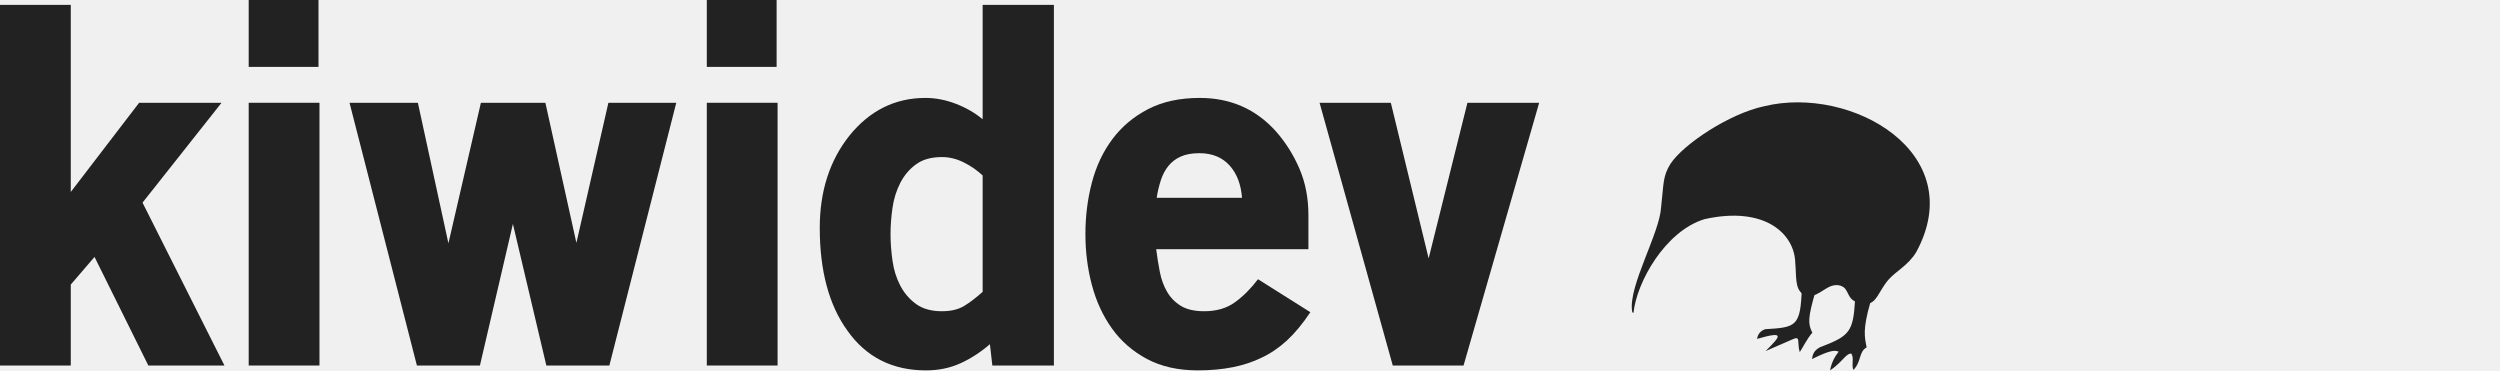
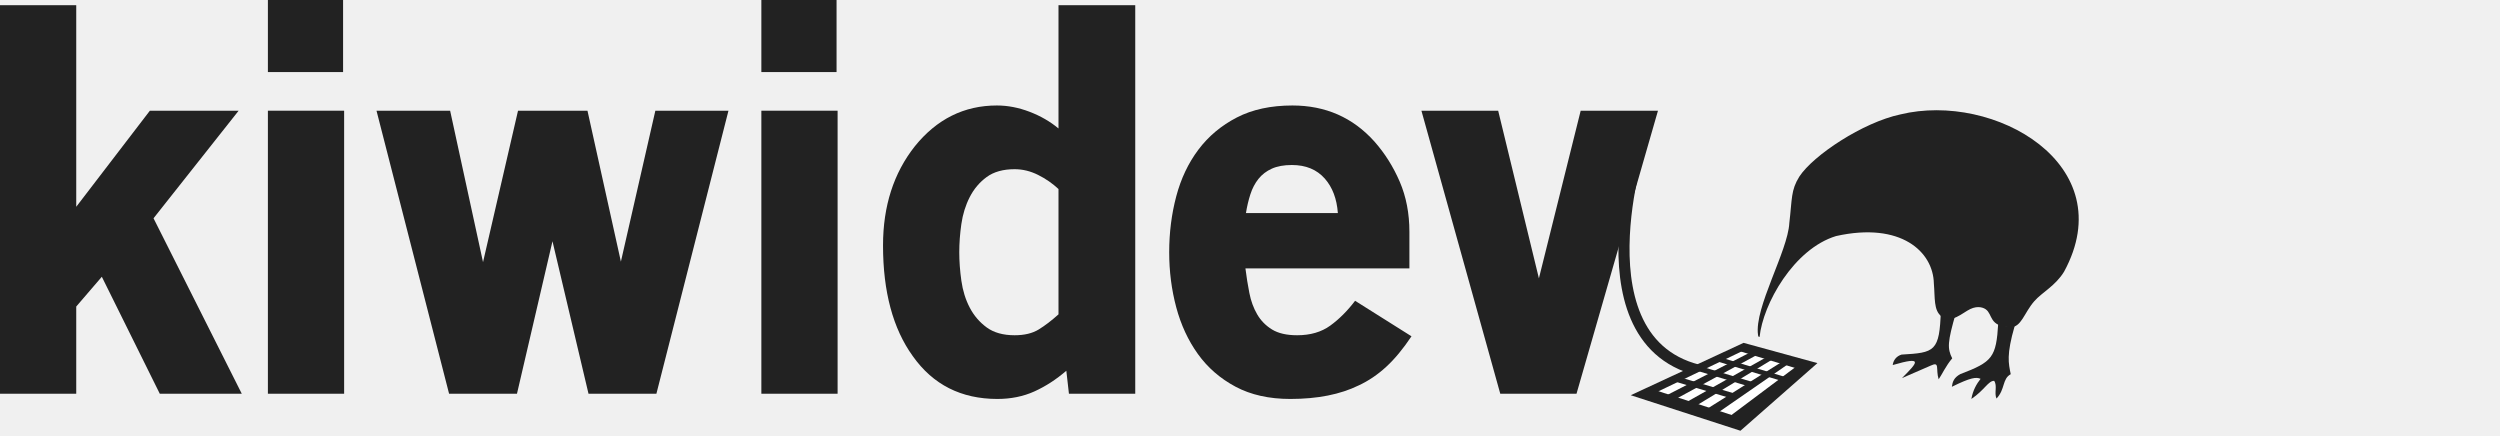
- <svg xmlns="http://www.w3.org/2000/svg" version="1.1" x="0px" y="0px" width="270" height="40" viewBox="0, 0, 270, 40">
+ <svg xmlns="http://www.w3.org/2000/svg" version="1.1" x="0px" y="0px" width="270" height="47" viewBox="0, 0, 270, 47">
  <g id="Layer 1">
+     <path d="M176.906,16.596 C176.906,16.596 169.344,41.149 187.977,40.383" fill-opacity="0" stroke="#222222" stroke-width="1.2" stroke-linejoin="bevel" />
+     <path d="M180.314,50.981 C169.672,46.641 170.308,56.341 163.508,52.461" fill-opacity="0" stroke="#222222" stroke-width="1.2" stroke-linecap="round" />
    <g>
-       <path d="M16.021,39.476 L24.241,39.476 L15.393,21.885 L23.927,11.099 L15.026,11.099 L7.644,20.733 L7.644,0.524 L-0,0.524 L-0,39.476 L7.644,39.476 L7.644,30.733 L10.209,27.749 z" fill="#222222" />
-       <path d="M26.859,7.225 L34.398,7.225 L34.398,0 L26.859,0 z M26.859,39.476 L34.503,39.476 L34.503,11.099 L26.859,11.099 z" fill="#222222" />
-       <path d="M65.812,39.476 L73.037,11.099 L65.707,11.099 L62.251,26.23 L58.901,11.099 L51.937,11.099 L48.429,26.283 L45.131,11.099 L37.749,11.099 L45.026,39.476 L51.832,39.476 L55.393,24.188 L59.005,39.476 z" fill="#222222" />
-       <path d="M76.335,7.225 L83.874,7.225 L83.874,0 L76.335,0 z M76.335,39.476 L83.979,39.476 L83.979,11.099 L76.335,11.099 z" fill="#222222" />
-       <path d="M107.173,39.476 L113.822,39.476 L113.822,0.524 L106.126,0.524 L106.126,12.88 Q104.869,11.832 103.22,11.204 Q101.571,10.576 99.948,10.576 Q95.026,10.576 91.728,14.66 Q88.534,18.691 88.534,24.607 Q88.534,31.571 91.518,35.707 Q94.555,40 100,40 Q102.042,40 103.717,39.241 Q105.393,38.482 106.911,37.173 z M106.126,18.953 L106.126,31.518 Q105.079,32.461 104.136,33.037 Q103.194,33.613 101.728,33.613 Q100,33.613 98.927,32.827 Q97.853,32.042 97.225,30.838 Q96.597,29.634 96.387,28.141 Q96.178,26.649 96.178,25.288 Q96.178,23.927 96.387,22.461 Q96.597,20.995 97.225,19.764 Q97.853,18.534 98.927,17.749 Q100,16.963 101.728,16.963 Q102.932,16.963 104.084,17.539 Q105.236,18.115 106.126,18.953 z" fill="#222222" />
-       <path d="M136.23,38.639 Q137.696,37.958 138.979,36.78 Q140.262,35.602 141.518,33.717 L135.864,30.157 Q134.712,31.675 133.377,32.644 Q132.042,33.613 130.052,33.613 Q128.482,33.613 127.539,33.037 Q126.597,32.461 126.047,31.518 Q125.497,30.576 125.262,29.372 Q125.026,28.168 124.869,26.911 L141.309,26.911 L141.309,23.246 Q141.309,20.471 140.34,18.22 Q139.372,15.969 137.801,14.188 Q134.555,10.576 129.581,10.576 Q126.335,10.576 124.005,11.78 Q121.675,12.984 120.157,15 Q118.639,17.016 117.932,19.686 Q117.225,22.356 117.225,25.288 Q117.225,28.168 117.932,30.812 Q118.639,33.455 120.105,35.497 Q121.571,37.539 123.874,38.77 Q126.178,40 129.372,40 Q133.456,40 136.23,38.639 z M132.827,17.906 Q133.979,19.215 134.136,21.361 L124.922,21.361 Q125.079,20.366 125.367,19.476 Q125.654,18.586 126.178,17.932 Q126.702,17.277 127.513,16.911 Q128.325,16.544 129.529,16.544 Q131.623,16.544 132.827,17.906 z" fill="#222222" />
-       <path d="M158.063,39.476 L166.23,11.099 L158.482,11.099 L154.293,27.906 L150.209,11.099 L142.513,11.099 L150.419,39.476 z" fill="#222222" />
+       <path d="M17.257,42.523 L26.112,42.523 L16.581,23.574 L25.773,11.956 L16.186,11.956 L8.234,22.333 L8.234,0.564 L0,0.564 L0,42.523 L8.234,42.523 L8.234,33.105 L10.997,29.89 z" fill="#222222" />
+       <path d="M28.932,7.783 L37.053,7.783 L37.053,0 L28.932,0 z M28.932,42.523 L37.166,42.523 L37.166,11.956 L28.932,11.956 z" fill="#222222" />
+       <path d="M70.891,42.523 L78.674,11.956 L70.778,11.956 L67.056,28.255 L63.447,11.956 L55.946,11.956 L52.167,28.311 L48.614,11.956 L40.662,11.956 L48.501,42.523 L55.833,42.523 L59.668,26.055 L63.559,42.523 z" fill="#222222" />
+       <path d="M82.227,7.783 L90.348,7.783 L90.348,0 L82.227,0 z M82.227,42.523 L90.461,42.523 L90.461,11.956 L82.227,11.956 z" fill="#222222" />
+       <path d="M115.445,42.523 L122.607,42.523 L122.607,0.564 L114.317,0.564 L114.317,13.874 Q112.963,12.746 111.187,12.069 Q109.41,11.392 107.662,11.392 Q102.361,11.392 98.808,15.791 Q95.367,20.134 95.367,26.507 Q95.367,34.007 98.582,38.463 Q101.853,43.087 107.718,43.087 Q109.918,43.087 111.723,42.27 Q113.527,41.452 115.163,40.042 z M114.317,20.416 L114.317,33.951 Q113.189,34.966 112.174,35.587 Q111.159,36.207 109.579,36.207 Q107.718,36.207 106.562,35.361 Q105.406,34.515 104.729,33.218 Q104.053,31.921 103.827,30.313 Q103.601,28.706 103.601,27.24 Q103.601,25.773 103.827,24.194 Q104.053,22.615 104.729,21.29 Q105.406,19.965 106.562,19.119 Q107.718,18.273 109.579,18.273 Q110.877,18.273 112.117,18.893 Q113.358,19.513 114.317,20.416 z" fill="#222222" />
+       <path d="M146.745,41.621 Q148.324,40.888 149.706,39.619 Q151.088,38.35 152.441,36.32 L146.35,32.485 Q145.11,34.12 143.671,35.164 Q142.233,36.207 140.09,36.207 Q138.398,36.207 137.383,35.587 Q136.368,34.966 135.776,33.951 Q135.184,32.936 134.93,31.639 Q134.676,30.342 134.507,28.988 L152.216,28.988 L152.216,25.04 Q152.216,22.051 151.172,19.626 Q150.129,17.201 148.437,15.284 Q144.94,11.392 139.583,11.392 Q136.086,11.392 133.576,12.689 Q131.067,13.986 129.431,16.158 Q127.796,18.329 127.034,21.205 Q126.273,24.082 126.273,27.24 Q126.273,30.342 127.034,33.19 Q127.796,36.038 129.375,38.237 Q130.954,40.437 133.435,41.762 Q135.917,43.087 139.357,43.087 Q143.756,43.087 146.745,41.621 z M143.079,19.288 Q144.32,20.698 144.489,23.01 L134.563,23.01 Q134.733,21.938 135.043,20.98 Q135.353,20.021 135.917,19.316 Q136.481,18.611 137.355,18.216 Q138.229,17.821 139.526,17.821 Q141.782,17.821 143.079,19.288 z" fill="#222222" />
+       <path d="M170.263,42.523 L179.061,11.956 L170.714,11.956 L166.202,30.06 L161.803,11.956 L153.513,11.956 L162.029,42.523 z" fill="#222222" />
    </g>
    <g>
-       <path d="M206.945,27.243 C212.795,16.501 199.929,9.182 190.531,11.473 C186.767,12.276 181.808,15.564 180.404,17.705 C179.549,19.081 179.693,19.881 179.4,22.369 C179.254,25.175 175.875,30.847 176.261,33.567 C176.295,33.808 176.29,33.724 176.418,33.786 C176.754,30.484 179.837,24.958 184.088,23.668 C190.594,22.217 193.831,25.244 193.891,28.416 C194.019,29.864 193.85,31.113 194.655,31.722 C195.659,32.482 196.748,31.362 197.546,30.985 C198.345,30.607 198.902,30.873 199.098,31.014 C199.813,31.526 199.406,32.721 201.53,32.805 C202.669,32.849 202.923,31.385 203.959,30.202 C204.748,29.3 206.073,28.666 206.945,27.243 z" fill="#222222" />
-       <path d="M201.998,32.669 C201.377,32.805 200.826,32.713 200.347,32.393 C200.141,35.845 199.778,36.278 196.545,37.508 C195.908,37.857 195.766,38.268 195.694,38.78 C197.591,37.846 198.13,37.783 198.577,37.983 C198.181,38.479 197.805,39.128 197.652,40 C198.97,39.118 199.35,38.168 199.938,38.184 C200.28,38.693 199.921,39.374 200.169,39.96 C201.061,39.033 200.729,37.986 201.599,37.518 C201.38,36.415 201.149,35.602 201.998,32.669 z" fill="#222222" />
-       <path d="M196.103,31.365 C195.482,31.762 195.074,31.441 194.594,31.121 C194.463,35.263 193.996,35.356 190.65,35.552 C190.155,35.706 189.836,36.088 189.765,36.601 C192.858,35.704 192.297,36.299 190.689,37.912 L193.584,36.653 C194.523,36.21 194.054,36.982 194.372,38.03 C194.684,37.59 195.102,36.662 195.732,35.929 C195.231,34.941 195.254,34.298 196.103,31.365 z" fill="#222222" />
+       <path d="M222.917,29.346 C229.219,17.774 215.361,9.891 205.236,12.358 C201.182,13.223 195.84,16.765 194.328,19.072 C193.407,20.553 193.562,21.415 193.246,24.095 C193.09,27.118 189.45,33.228 189.865,36.158 C189.902,36.417 189.896,36.327 190.035,36.394 C190.396,32.837 193.718,26.885 198.296,25.494 C205.304,23.932 208.791,27.192 208.856,30.61 C208.994,32.169 208.812,33.514 209.679,34.17 C210.761,34.989 211.933,33.783 212.793,33.376 C213.654,32.969 214.253,33.256 214.465,33.408 C215.236,33.959 214.796,35.247 217.084,35.337 C218.312,35.385 218.585,33.808 219.701,32.533 C220.551,31.561 221.979,30.879 222.917,29.346 z" fill="#222222" />
+       <path d="M217.589,35.191 C216.92,35.337 216.327,35.238 215.81,34.893 C215.589,38.611 215.197,39.078 211.715,40.402 C211.028,40.779 210.875,41.221 210.799,41.773 C212.842,40.768 213.422,40.699 213.903,40.914 C213.478,41.449 213.072,42.148 212.907,43.087 C214.327,42.137 214.737,41.114 215.37,41.131 C215.738,41.68 215.351,42.413 215.619,43.044 C216.579,42.045 216.222,40.918 217.159,40.414 C216.923,39.225 216.674,38.35 217.589,35.191 z" fill="#222222" />
+       <path d="M211.239,33.786 C210.57,34.213 210.13,33.868 209.613,33.523 C209.472,37.985 208.969,38.085 205.365,38.296 C204.831,38.462 204.488,38.873 204.411,39.425 C207.744,38.46 207.139,39.101 205.407,40.838 L208.525,39.482 C209.537,39.005 209.031,39.836 209.374,40.965 C209.71,40.492 210.16,39.492 210.839,38.703 C210.3,37.638 210.324,36.946 211.239,33.786 z" fill="#222222" />
    </g>
+     <path d="M188.305,37.028 L196.283,39.216 L187.968,46.521 L176.119,42.683 L188.305,37.028 z" fill="#222222" />
+     <path d="M188.566,37.728 L189.273,37.93 L179.237,43.08 L178.155,42.718 L188.566,37.728 z" fill="#FFFFFF" />
+     <path d="M190.215,38.08 L191.175,38.349 L181.607,43.728 L180.496,43.358 L190.215,38.08 z" fill="#FFFFFF" />
+     <path d="M191.873,38.543 L192.833,38.837 L183.827,44.489 L182.683,44.119 L191.873,38.543 z" fill="#FFFFFF" />
+     <path d="M193.446,39.097 L194.338,39.324 L186.602,45.117 L185.445,44.633 L193.446,39.097 z" fill="#FFFFFF" />
+     <path d="M188.457,37.314 L195.088,39.199 L194.338,39.883 L187.477,37.805 L188.457,37.314 z" fill="#222222" />
+     <path d="M185.635,38.543 L193.084,40.799 L192.598,41.197 L185.108,38.924 L185.635,38.543 z" fill="#222222" />
+     <path d="M178.414,42.023 L187.885,45.102 L187.043,45.898 L177.213,42.902 L178.414,42.023 z" fill="#222222" />
+     <path d="M181.104,40.649 L187.885,42.664 L187.177,43.087 L180.395,41.057 L181.104,40.649 z" fill="#222222" />
+     <path d="M183.272,39.44 L189.832,41.429 L189.155,41.817 L182.859,39.914 L183.272,39.44 z" fill="#222222" />
  </g>
  <defs />
</svg>
